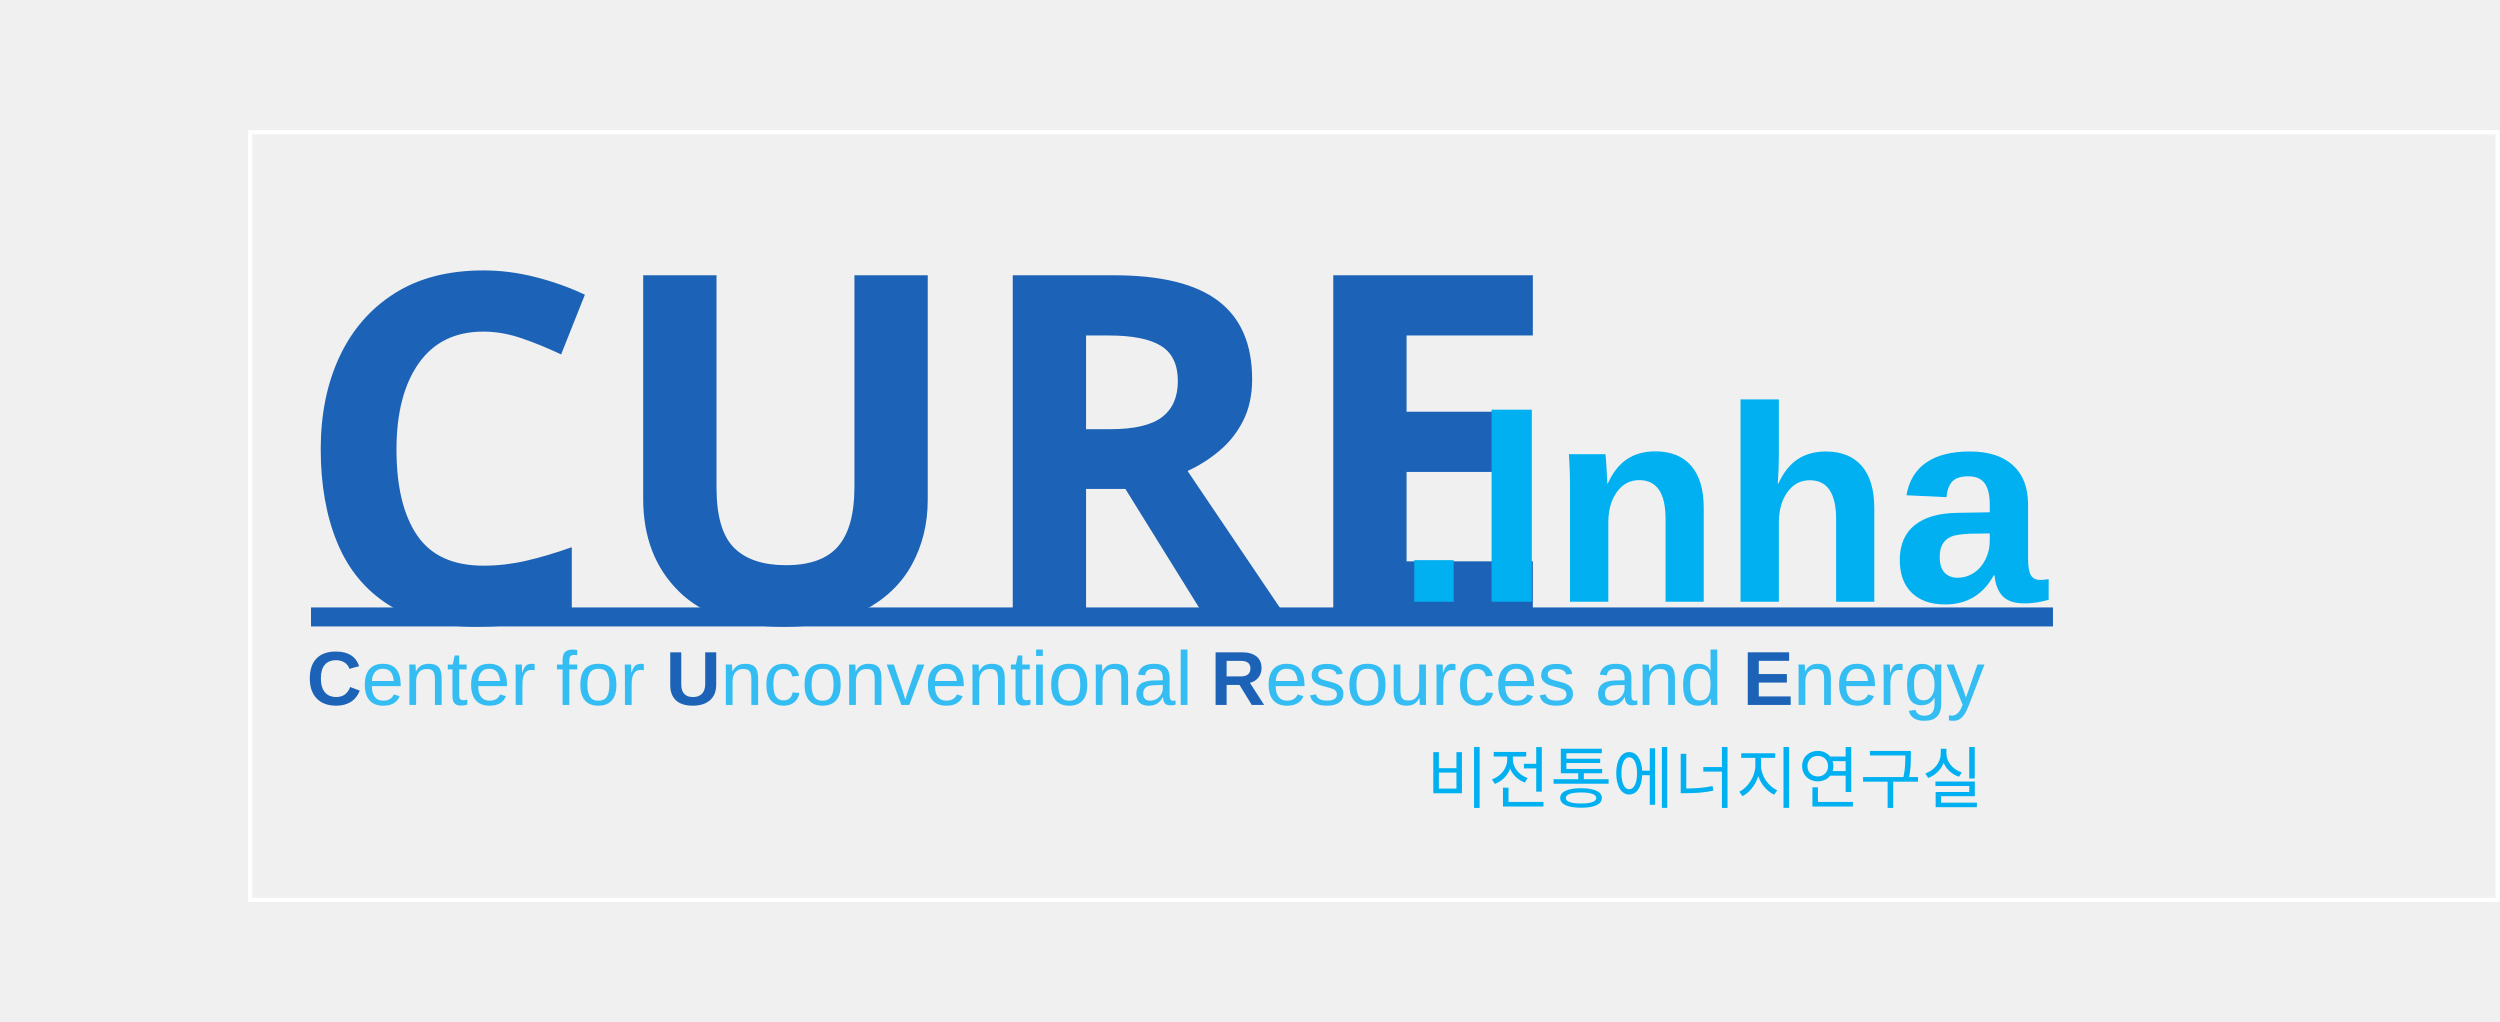
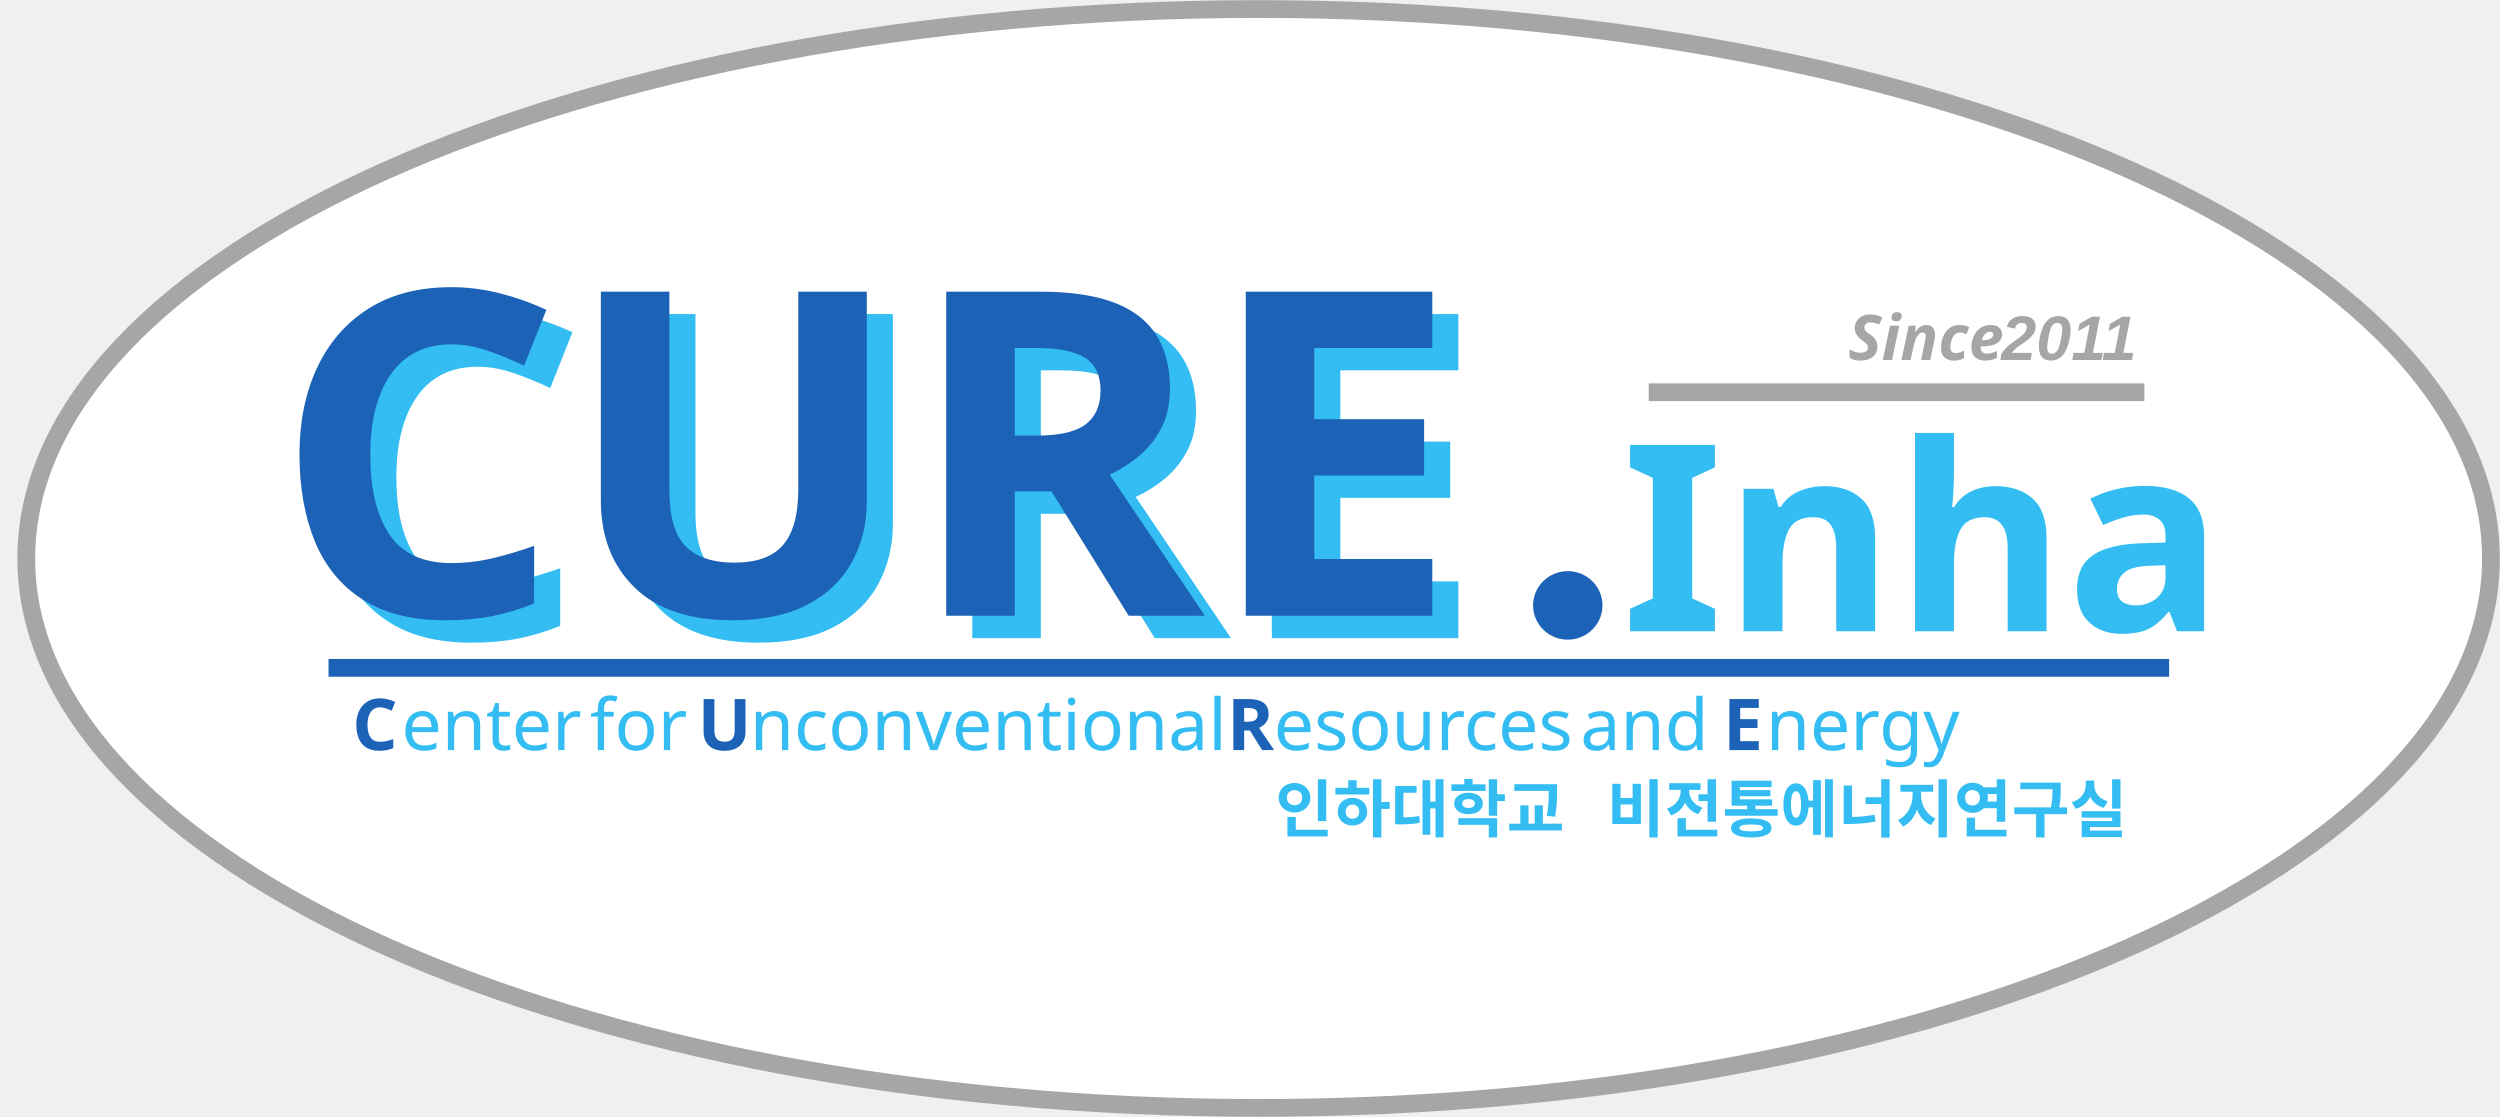
- <svg xmlns="http://www.w3.org/2000/svg" width="2713" height="1108" xml:space="preserve" overflow="hidden">
-   <g transform="translate(-63 -968)">
-     <text fill="#1C63B7" font-family="Arial Narrow,Arial Narrow_MSFontService,sans-serif" font-weight="700" font-stretch="condensed" font-size="527" transform="matrix(1 0 0 1 380.483 1643)">CURE</text>
-     <text fill="#00B0F0" font-family="Arial,Arial_MSFontService,sans-serif" font-weight="700" font-size="303" transform="matrix(1 0 0 1 1577.19 1621)">.</text>
-     <text fill="#00B0F0" font-family="Arial,Arial_MSFontService,sans-serif" font-weight="700" font-size="303" transform="matrix(1 0 0 1 1661.41 1621)">Inha</text>
-     <path d="M400.5 1637.5 2290.9 1637.5" stroke="#1C63B7" stroke-width="20.625" stroke-miterlimit="8" fill="none" fill-rule="evenodd" />
-     <text fill="#1C63B7" font-family="Arial,Arial_MSFontService,sans-serif" font-weight="700" font-size="83" transform="matrix(1 0 0 1 395.782 1733)">C</text>
-     <text fill="#33BDF2" font-family="Arial,Arial_MSFontService,sans-serif" font-weight="400" font-size="83" transform="matrix(1 0 0 1 455.365 1733)">enter</text>
-     <text fill="#33BDF2" font-family="Arial,Arial_MSFontService,sans-serif" font-weight="400" font-size="83" transform="matrix(1 0 0 1 666.198 1733)">for</text>
-     <text fill="#1C63B7" font-family="Arial,Arial_MSFontService,sans-serif" font-weight="700" font-size="83" transform="matrix(1 0 0 1 785.365 1733)">U</text>
-     <text fill="#33BDF2" font-family="Arial,Arial_MSFontService,sans-serif" font-weight="400" font-size="83" transform="matrix(1 0 0 1 844.948 1733)">nconventional</text>
-     <text fill="#1C63B7" font-family="Arial,Arial_MSFontService,sans-serif" font-weight="700" font-size="83" transform="matrix(1 0 0 1 1376.61 1733)">R</text>
-     <text fill="#33BDF2" font-family="Arial,Arial_MSFontService,sans-serif" font-weight="400" font-size="83" transform="matrix(1 0 0 1 1436.2 1733)">esources</text>
-     <text fill="#33BDF2" font-family="Arial,Arial_MSFontService,sans-serif" font-weight="400" font-size="83" transform="matrix(1 0 0 1 1793.7 1733)">and</text>
-     <text fill="#1C63B7" font-family="Arial,Arial_MSFontService,sans-serif" font-weight="700" font-size="83" transform="matrix(1 0 0 1 1954.11 1733)">E</text>
-     <text fill="#33BDF2" font-family="Arial,Arial_MSFontService,sans-serif" font-weight="400" font-size="83" transform="matrix(1 0 0 1 2009.11 1733)">nergy</text>
-     <text fill="#00B0F0" font-family="Malgun Gothic,Malgun Gothic_MSFontService,sans-serif" font-weight="400" font-size="73" transform="matrix(1 0 0 1 1611.03 1839)">비전통에너지연구실</text>
-     <rect x="334.5" y="1111.5" width="2439" height="833" stroke="#FFFFFF" stroke-width="4.583" stroke-miterlimit="8" fill="none" />
+ <svg xmlns="http://www.w3.org/2000/svg" width="2903" height="1297" xml:space="preserve" overflow="hidden">
+   <g transform="translate(-1155 -1078)">
+     <path d="M1185.5 1726.5C1185.5 1374.14 1826.18 1088.5 2616.5 1088.5 3406.82 1088.5 4047.5 1374.14 4047.5 1726.5 4047.5 2078.86 3406.82 2364.5 2616.5 2364.5 1826.18 2364.5 1185.5 2078.86 1185.5 1726.5Z" stroke="#A6A6A6" stroke-width="20.625" stroke-miterlimit="8" fill="#FFFFFF" fill-rule="evenodd" />
+     <text fill="#33BDF2" font-family="Avenir Next LT Pro,Avenir Next LT Pro_MSFontService,sans-serif" font-weight="700" font-size="527" transform="matrix(1 0 0 1 1502.48 1819)">CURE</text>
+     <text fill="#1C63B7" font-family="Avenir Next LT Pro,Avenir Next LT Pro_MSFontService,sans-serif" font-weight="700" font-size="527" transform="matrix(1 0 0 1 1472.21 1793)">CURE</text>
+     <text fill="#33BDF2" font-family="Avenir Next LT Pro,Avenir Next LT Pro_MSFontService,sans-serif" font-weight="700" font-size="303" transform="matrix(1 0 0 1 3038.16 1811)">Inha</text>
+     <path d="M2937.5 1781C2937.5 1760.29 2954.51 1743.5 2975.5 1743.5 2996.49 1743.5 3013.5 1760.29 3013.5 1781 3013.5 1801.71 2996.49 1818.5 2975.5 1818.5 2954.51 1818.5 2937.5 1801.71 2937.5 1781Z" stroke="#1C63B7" stroke-width="4.583" stroke-miterlimit="8" fill="#1C63B7" fill-rule="evenodd" />
+     <text fill="#A6A6A6" font-family="Avenir Next LT Pro,Avenir Next LT Pro_MSFontService,sans-serif" font-style="italic" font-weight="700" font-size="73" transform="matrix(1 0 0 1 3301.26 1496)">Since</text>
+     <text fill="#A6A6A6" font-family="Arial,Arial_MSFontService,sans-serif" font-style="italic" font-weight="700" font-size="73" transform="matrix(1 0 0 1 3478.91 1496)">201</text>
+     <text fill="#A6A6A6" font-family="Arial,Arial_MSFontService,sans-serif" font-style="italic" font-weight="700" font-size="73" transform="matrix(1 0 0 1 3595.48 1496)">1</text>
+     <path d="M3069.5 1533.5 3645.06 1533.5" stroke="#A6A6A6" stroke-width="20.625" stroke-miterlimit="8" fill="none" fill-rule="evenodd" />
+     <text fill="#1C63B7" font-family="Avenir Next LT Pro,Avenir Next LT Pro_MSFontService,sans-serif" font-weight="700" font-size="83" transform="matrix(1 0 0 1 1563.92 1949)">C</text>
+     <text fill="#33BDF2" font-family="Avenir Next LT Pro,Avenir Next LT Pro_MSFontService,sans-serif" font-weight="400" font-size="83" transform="matrix(1 0 0 1 1621.22 1949)">enter</text>
+     <text fill="#33BDF2" font-family="Avenir Next LT Pro,Avenir Next LT Pro_MSFontService,sans-serif" font-weight="400" font-size="83" transform="matrix(1 0 0 1 1840.07 1949)">for</text>
+     <text fill="#1C63B7" font-family="Avenir Next LT Pro,Avenir Next LT Pro_MSFontService,sans-serif" font-weight="700" font-size="83" transform="matrix(1 0 0 1 1964.97 1949)">U</text>
+     <text fill="#33BDF2" font-family="Avenir Next LT Pro,Avenir Next LT Pro_MSFontService,sans-serif" font-weight="400" font-size="83" transform="matrix(1 0 0 1 2025.7 1949)">nconventional</text>
+     <text fill="#1C63B7" font-family="Avenir Next LT Pro,Avenir Next LT Pro_MSFontService,sans-serif" font-weight="700" font-size="83" transform="matrix(1 0 0 1 2579.71 1949)">R</text>
+     <text fill="#33BDF2" font-family="Avenir Next LT Pro,Avenir Next LT Pro_MSFontService,sans-serif" font-weight="400" font-size="83" transform="matrix(1 0 0 1 2634.13 1949)">esources</text>
+     <text fill="#33BDF2" font-family="Avenir Next LT Pro,Avenir Next LT Pro_MSFontService,sans-serif" font-weight="400" font-size="83" transform="matrix(1 0 0 1 2990.14 1949)">and</text>
+     <text fill="#1C63B7" font-family="Avenir Next LT Pro,Avenir Next LT Pro_MSFontService,sans-serif" font-weight="700" font-size="83" transform="matrix(1 0 0 1 3155.72 1949)">E</text>
+     <text fill="#33BDF2" font-family="Avenir Next LT Pro,Avenir Next LT Pro_MSFontService,sans-serif" font-weight="400" font-size="83" transform="matrix(1 0 0 1 3205.56 1949)">nergy</text>
+     <path d="M1536.5 1853.5 3673.79 1853.5" stroke="#1C63B7" stroke-width="20.625" stroke-miterlimit="8" fill="none" fill-rule="evenodd" />
+     <text fill="#33BDF2" font-family="HYGothic-Medium,HYGothic-Medium_MSFontService,sans-serif" font-weight="700" font-size="73" transform="matrix(1 0 0 1 2635.87 2044)">인하대학교</text>
+     <text fill="#33BDF2" font-family="HYGothic-Medium,HYGothic-Medium_MSFontService,sans-serif" font-weight="700" font-size="73" transform="matrix(1 0 0 1 3020.87 2044)">비전통에너지연구실</text>
  </g>
</svg>
